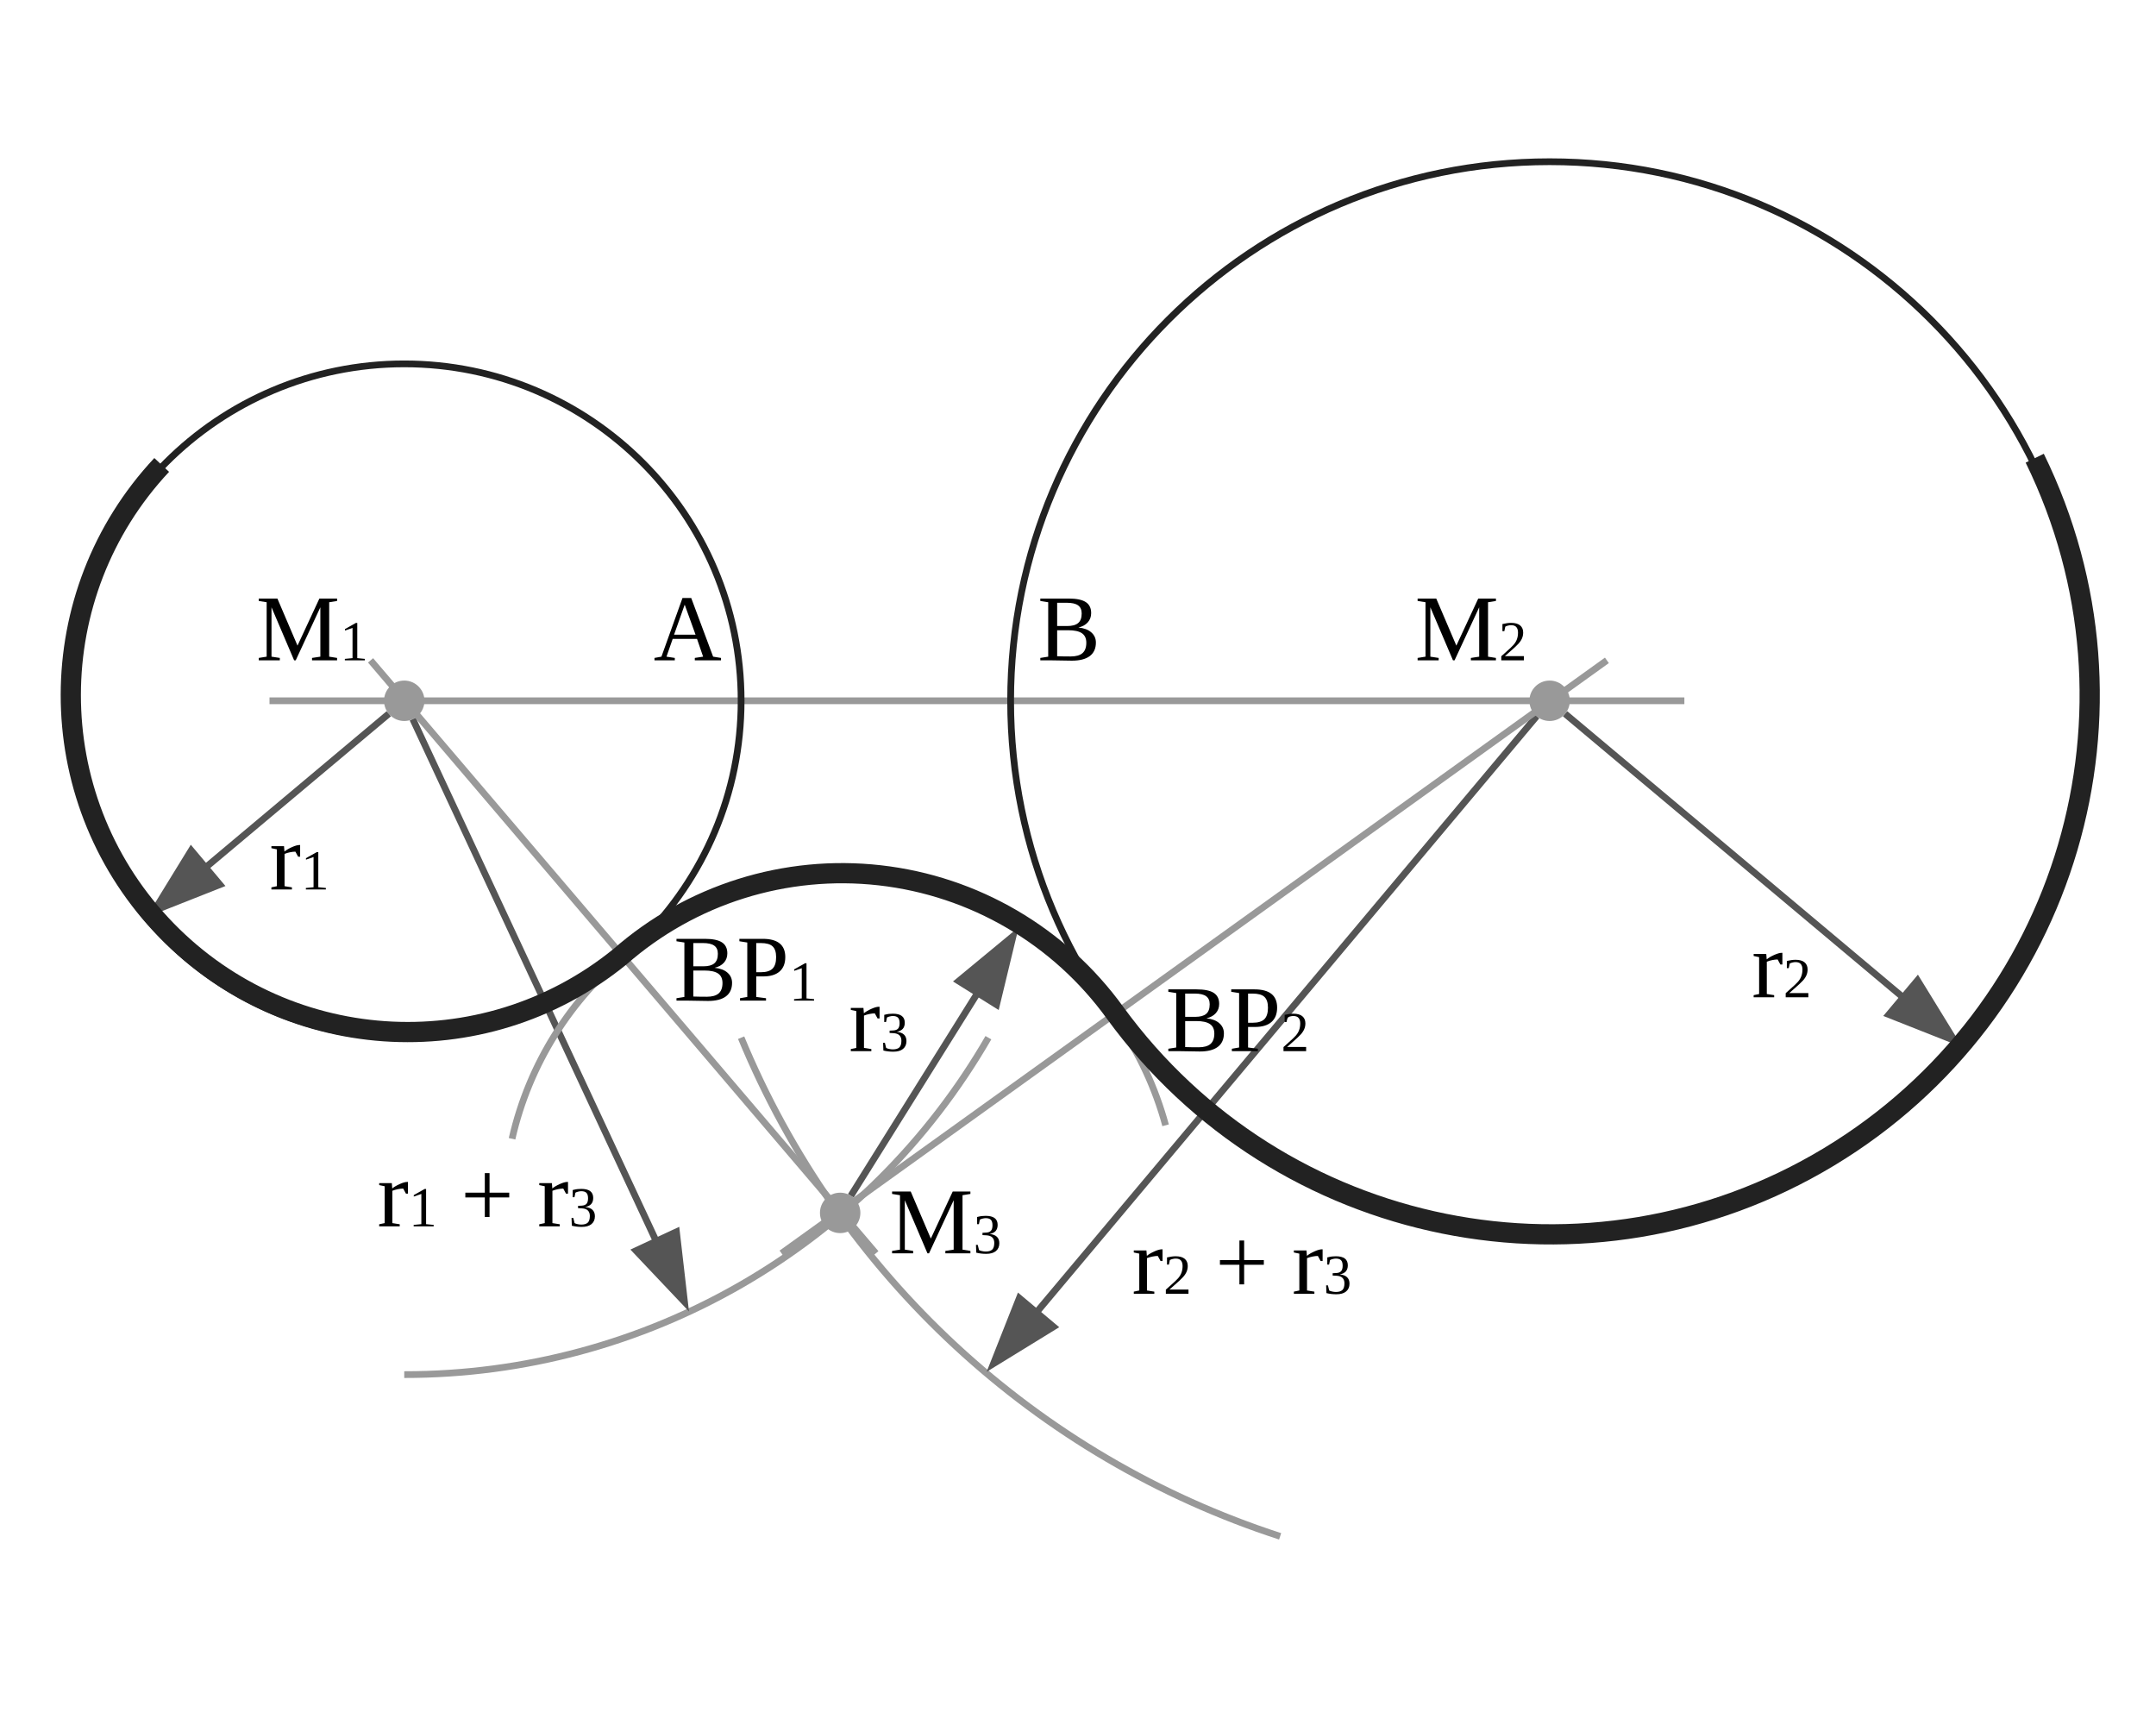
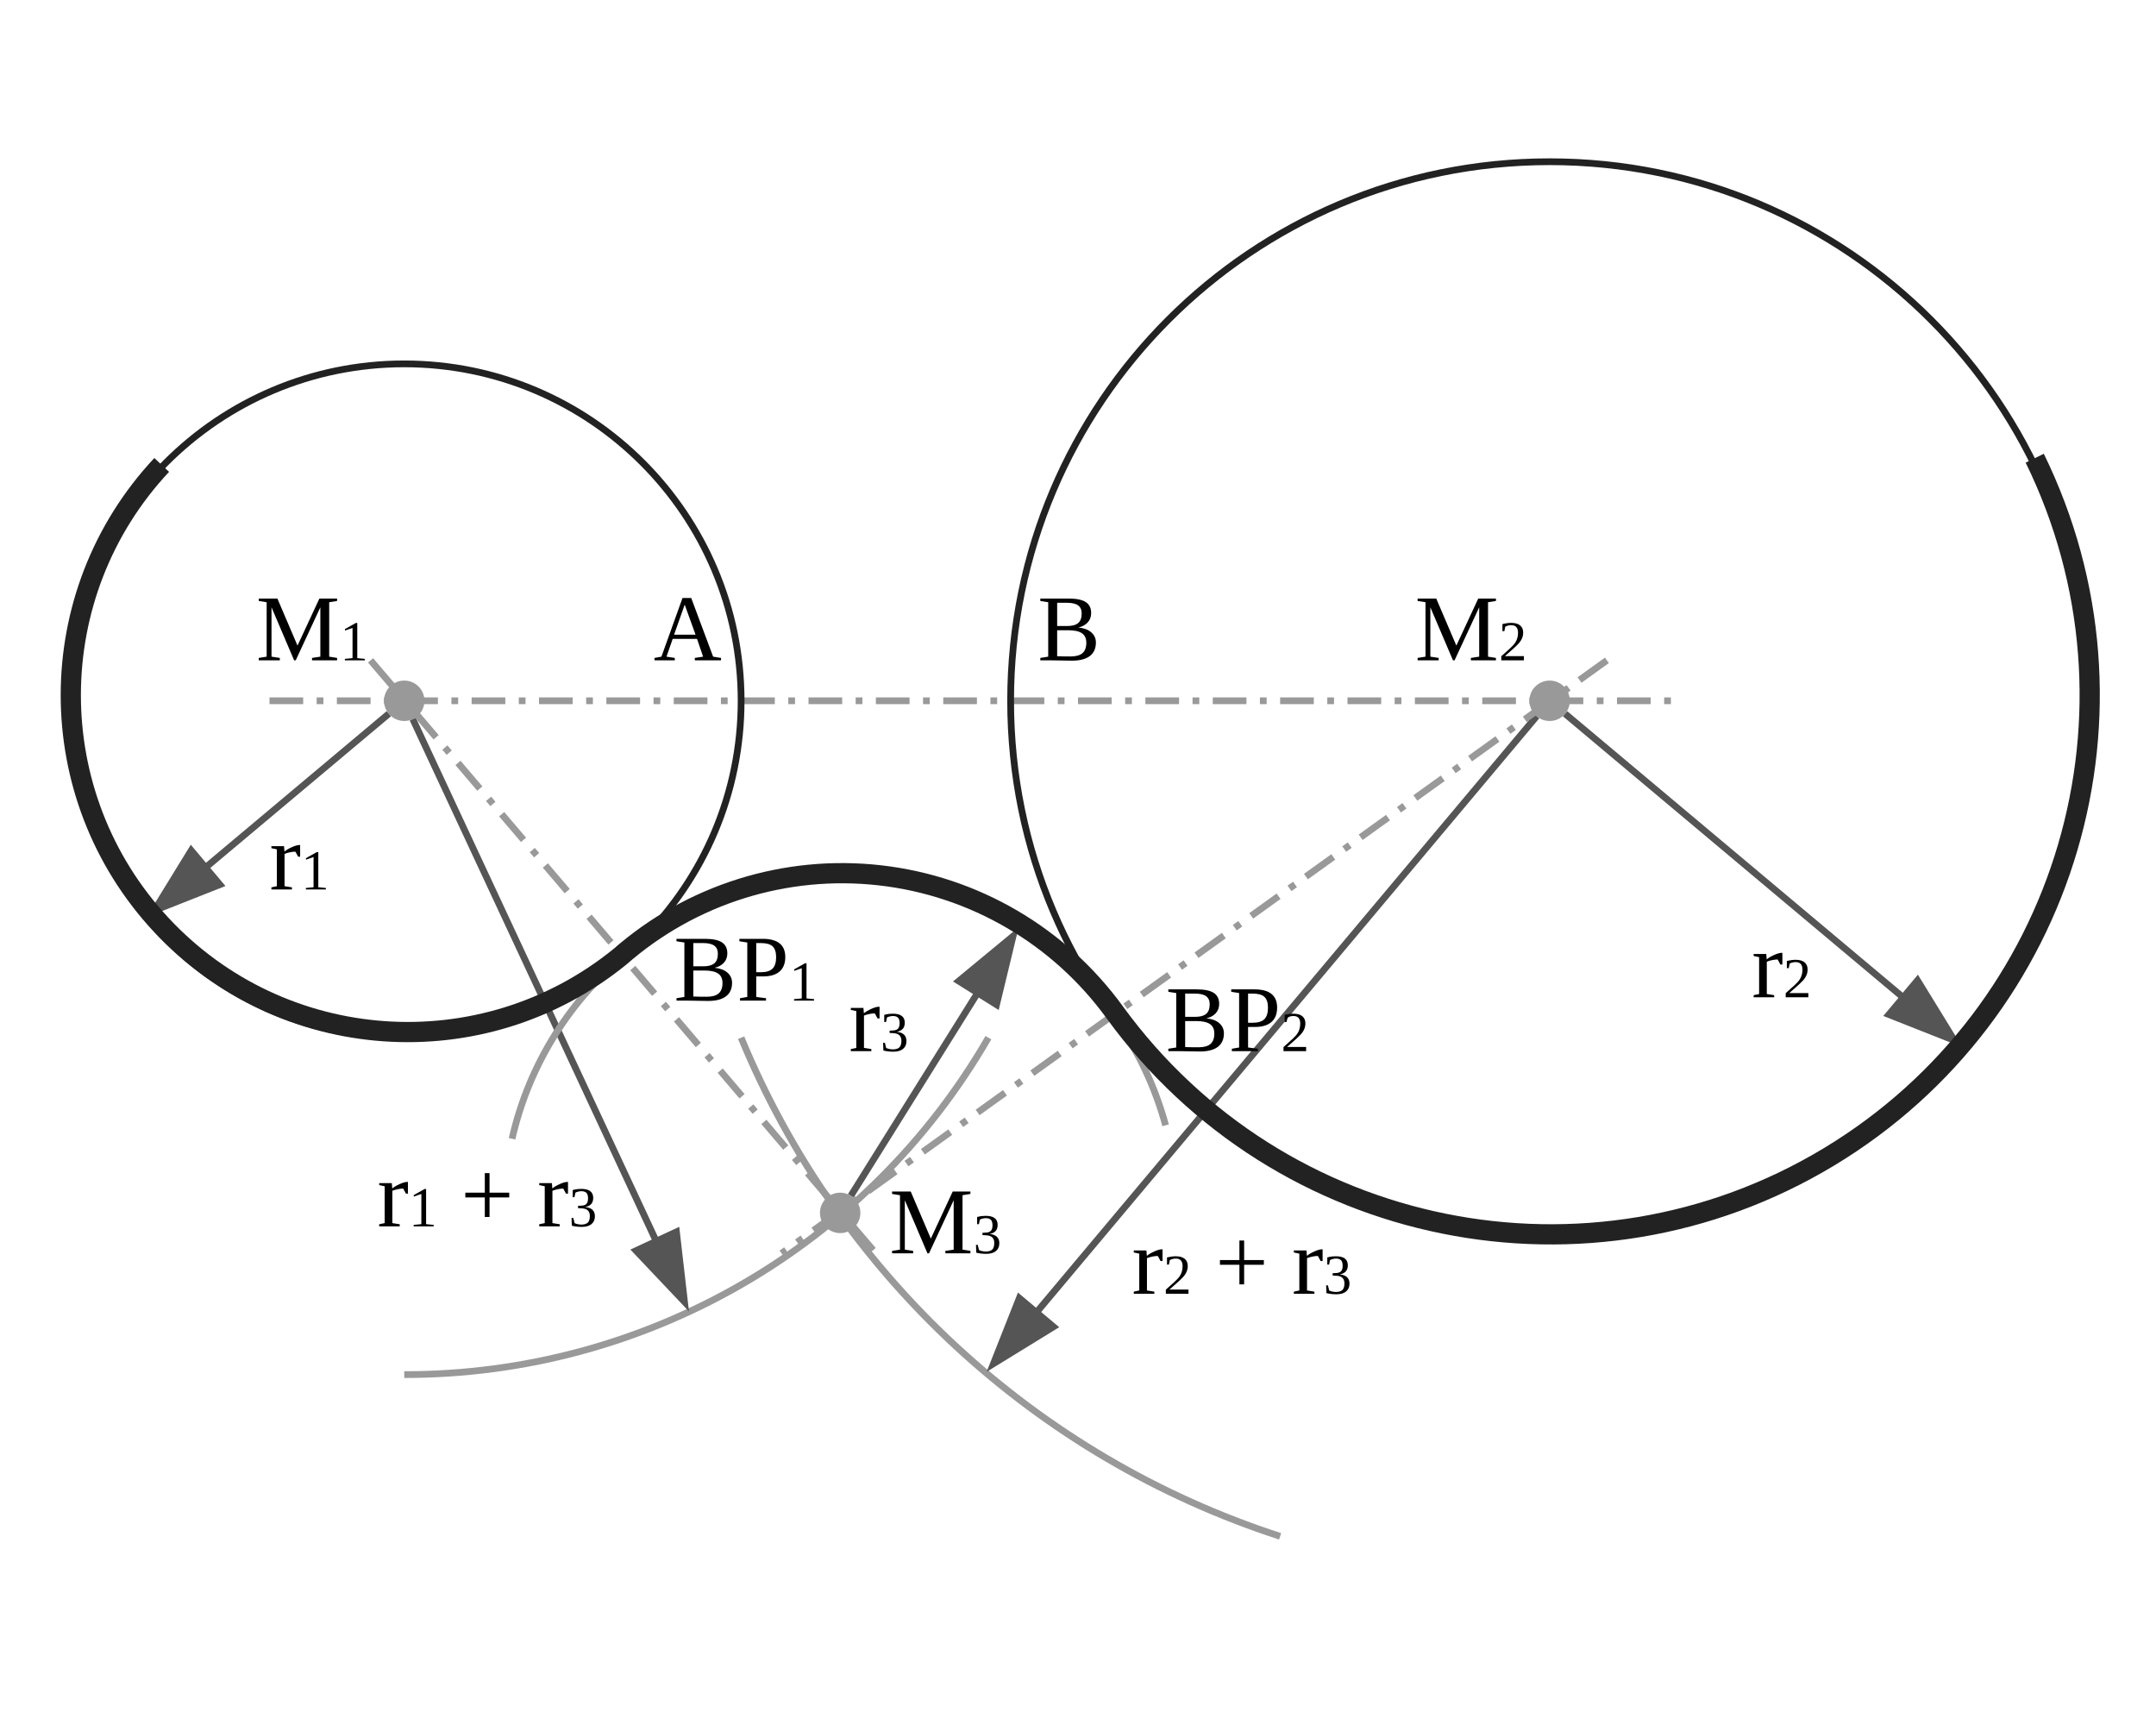
<svg xmlns="http://www.w3.org/2000/svg" width="320" height="256" viewBox="0 0 320 256">
  <style type="text/css">
  
  .eyes { fill: #999; stroke: none; }
  .helpline { fill: none; stroke-width: 1px; stroke: #999; }
  .radii { fill: none; stroke-width: 1px; stroke: #555; }
  .arrowhead { fill: #555; stroke: none; }
  .constructor { fill: none; stroke-width: 1px; stroke: #222; }
  .result { fill: none; stroke-width: 3px; stroke: #222; }
  text { color: #222; font-size: 14px; }
  tspan { font-size: 60%; }
  
 </style>
  <g>
    <g>
-       <line class="helpline" x1="40" y1="104" x2="250" y2="104" />
+       <line class="helpline" x1="40" y1="104" x2="250" y2="104" stroke-dasharray="5 2 1 2" />
    </g>
    <g>
      <circle class="eyes" cx="60" cy="104" r="3" />
      <text x="38" y="98" dy="0, 2px">M<tspan>1</tspan>
      </text>
      <circle class="constructor" cx="60" cy="104" r="50" />
      <path class="helpline" d="M 60 204 A 100 100 180 0 0 146.7 154" />
      <text x="97" y="98">A</text>
      <g>
        <g transform="rotate(-40, 60, 104)">
          <line class="radii" x1="57" y1="104" x2="13" y2="104" />
          <polygon class="arrowhead" points="10,104 22,100 22,108" />
        </g>
        <text x="40" y="132" dy="0, 2px">r<tspan>1</tspan>
        </text>
      </g>
      <g>
        <g transform="rotate(-115, 60, 104)">
          <line class="radii" x1="57" y1="104" x2="-37" y2="104" />
          <polygon class="arrowhead" points="-40,104 -28,100 -28,108" />
        </g>
        <text x="56" y="182" dy="0, 2px, -2px, 0, 0, 0, 2px">r<tspan>1</tspan> + r<tspan>3</tspan>
        </text>
      </g>
    </g>
    <g>
      <circle class="eyes" cx="230" cy="104" r="3" />
      <text x="210" y="98" dy="0, 2px">M<tspan>2</tspan>
      </text>
      <circle class="constructor" cx="230" cy="104" r="80" />
      <path class="helpline" d="M 110 154 A 130 130 180 0 0 190 228" />
      <text x="154" y="98">B</text>
      <g>
        <g transform="rotate(-140, 230, 104)">
          <line class="radii" x1="227" y1="104" x2="153" y2="104" />
          <polygon class="arrowhead" points="150,104 162,100 162,108" />
        </g>
        <text x="260" y="148" dy="0, 2px">r<tspan>2</tspan>
        </text>
      </g>
      <g>
        <g transform="rotate(-50, 230, 104)">
          <line class="radii" x1="227" y1="104" x2="103" y2="104" />
          <polygon class="arrowhead" points="100,104 112,100 112,108" />
        </g>
        <text x="168" y="192" dy="0, 2px, -2px, 0, 0, 0, 2px">r<tspan>2</tspan> + r<tspan>3</tspan>
        </text>
      </g>
    </g>
  </g>
  <g>
    <circle class="eyes" cx="124.7" cy="180" r="3" />
    <text x="132" y="186" dy="0, 2px">M<tspan>3</tspan>
    </text>
    <path class="helpline" d="M 173 167 A 50 50 180 0 0 76 169" />
    <g>
      <g transform="rotate(122, 124.7, 180)">
        <line class="radii" x1="121.7" y1="180" x2="77.7" y2="180" />
        <polygon class="arrowhead" points="74.7,180 86.7,176 86.7,184" />
      </g>
      <text x="126" y="156" dy="0, 2px">r<tspan>3</tspan>
      </text>
    </g>
  </g>
  <g>
-     <line class="helpline" x1="55" y1="98" x2="130" y2="186" />
+     <line class="helpline" x1="55" y1="98" x2="130" y2="186" stroke-dasharray="5 2 1 2" />
    <text x="100" y="148.5" dy="0, 0, 2px">BP<tspan>1</tspan>
    </text>
-     <line class="helpline" x1="238.5" y1="98" x2="116" y2="186" />
+     <line class="helpline" x1="238.5" y1="98" x2="116" y2="186" stroke-dasharray="5 2 1 2" />
    <text x="173" y="156" dy="0, 0, 2px">BP<tspan>2</tspan>
    </text>
  </g>
  <g id="figure">
    <path class="result" d="M 24 69 A 50 50 180 0 0 92 142 A 50 50 180 0 1 165.5 150.3 A 80 80 180 0 0 302 68" />
  </g>
</svg>
